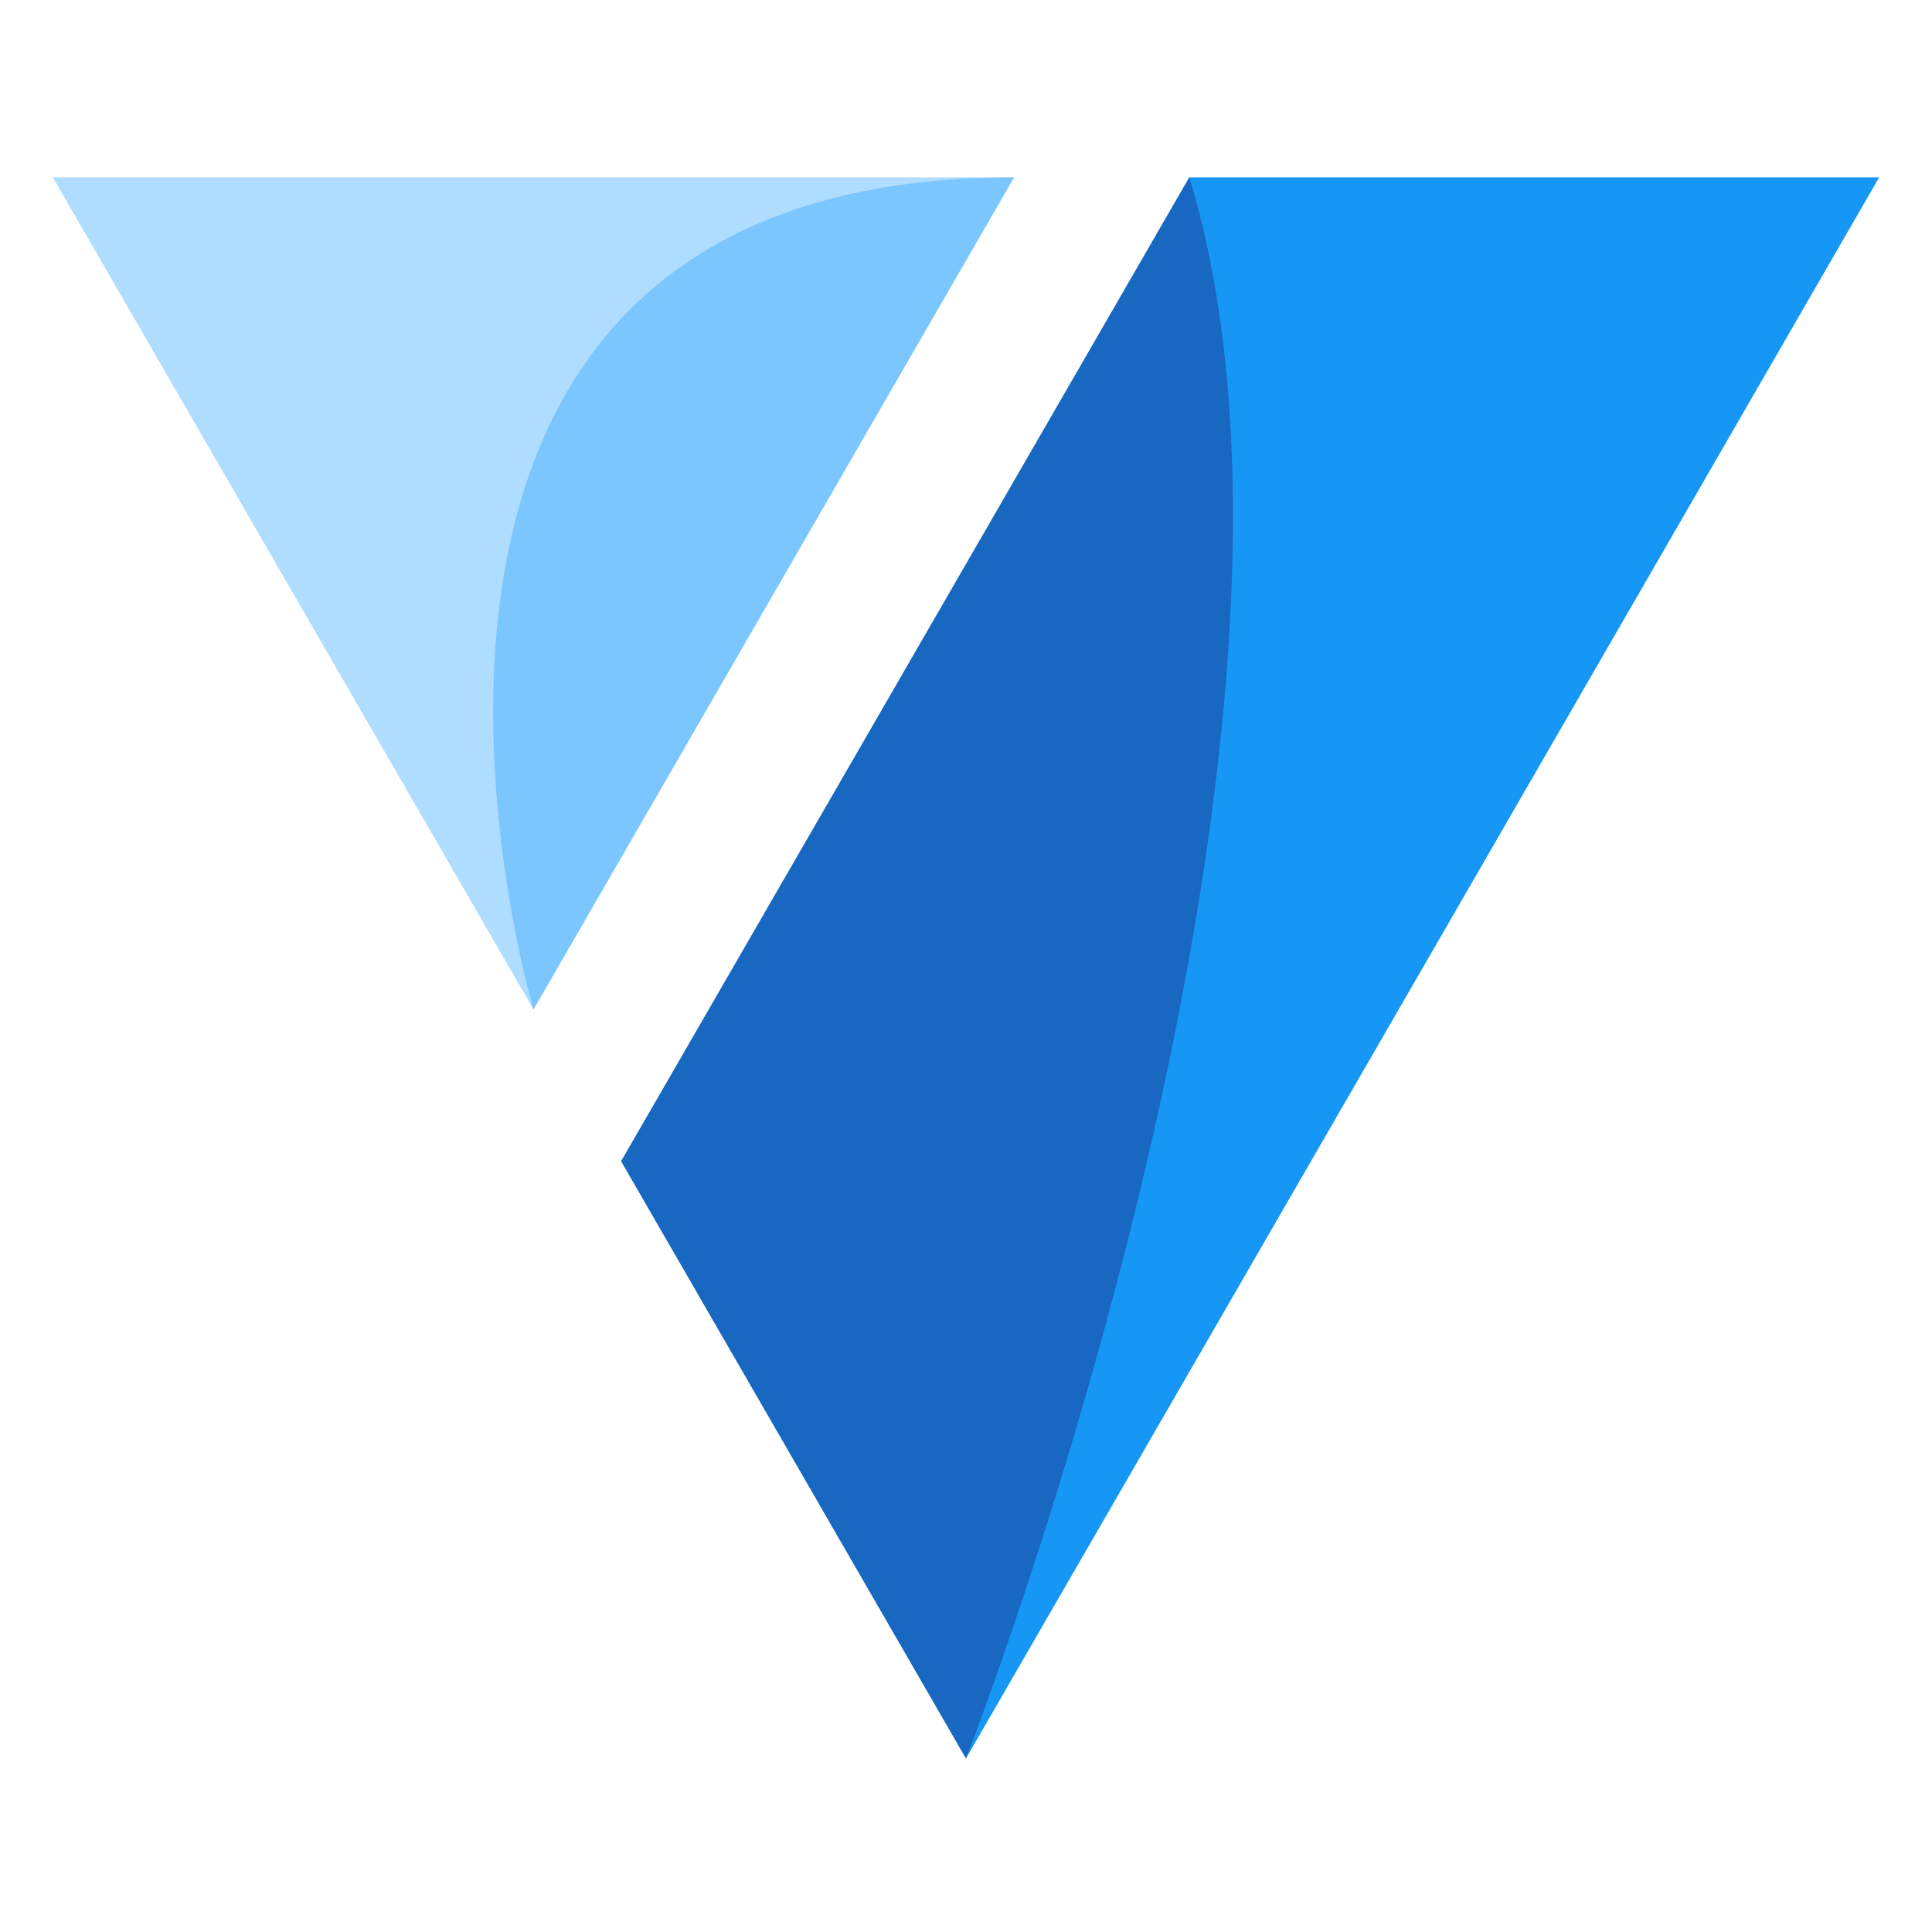
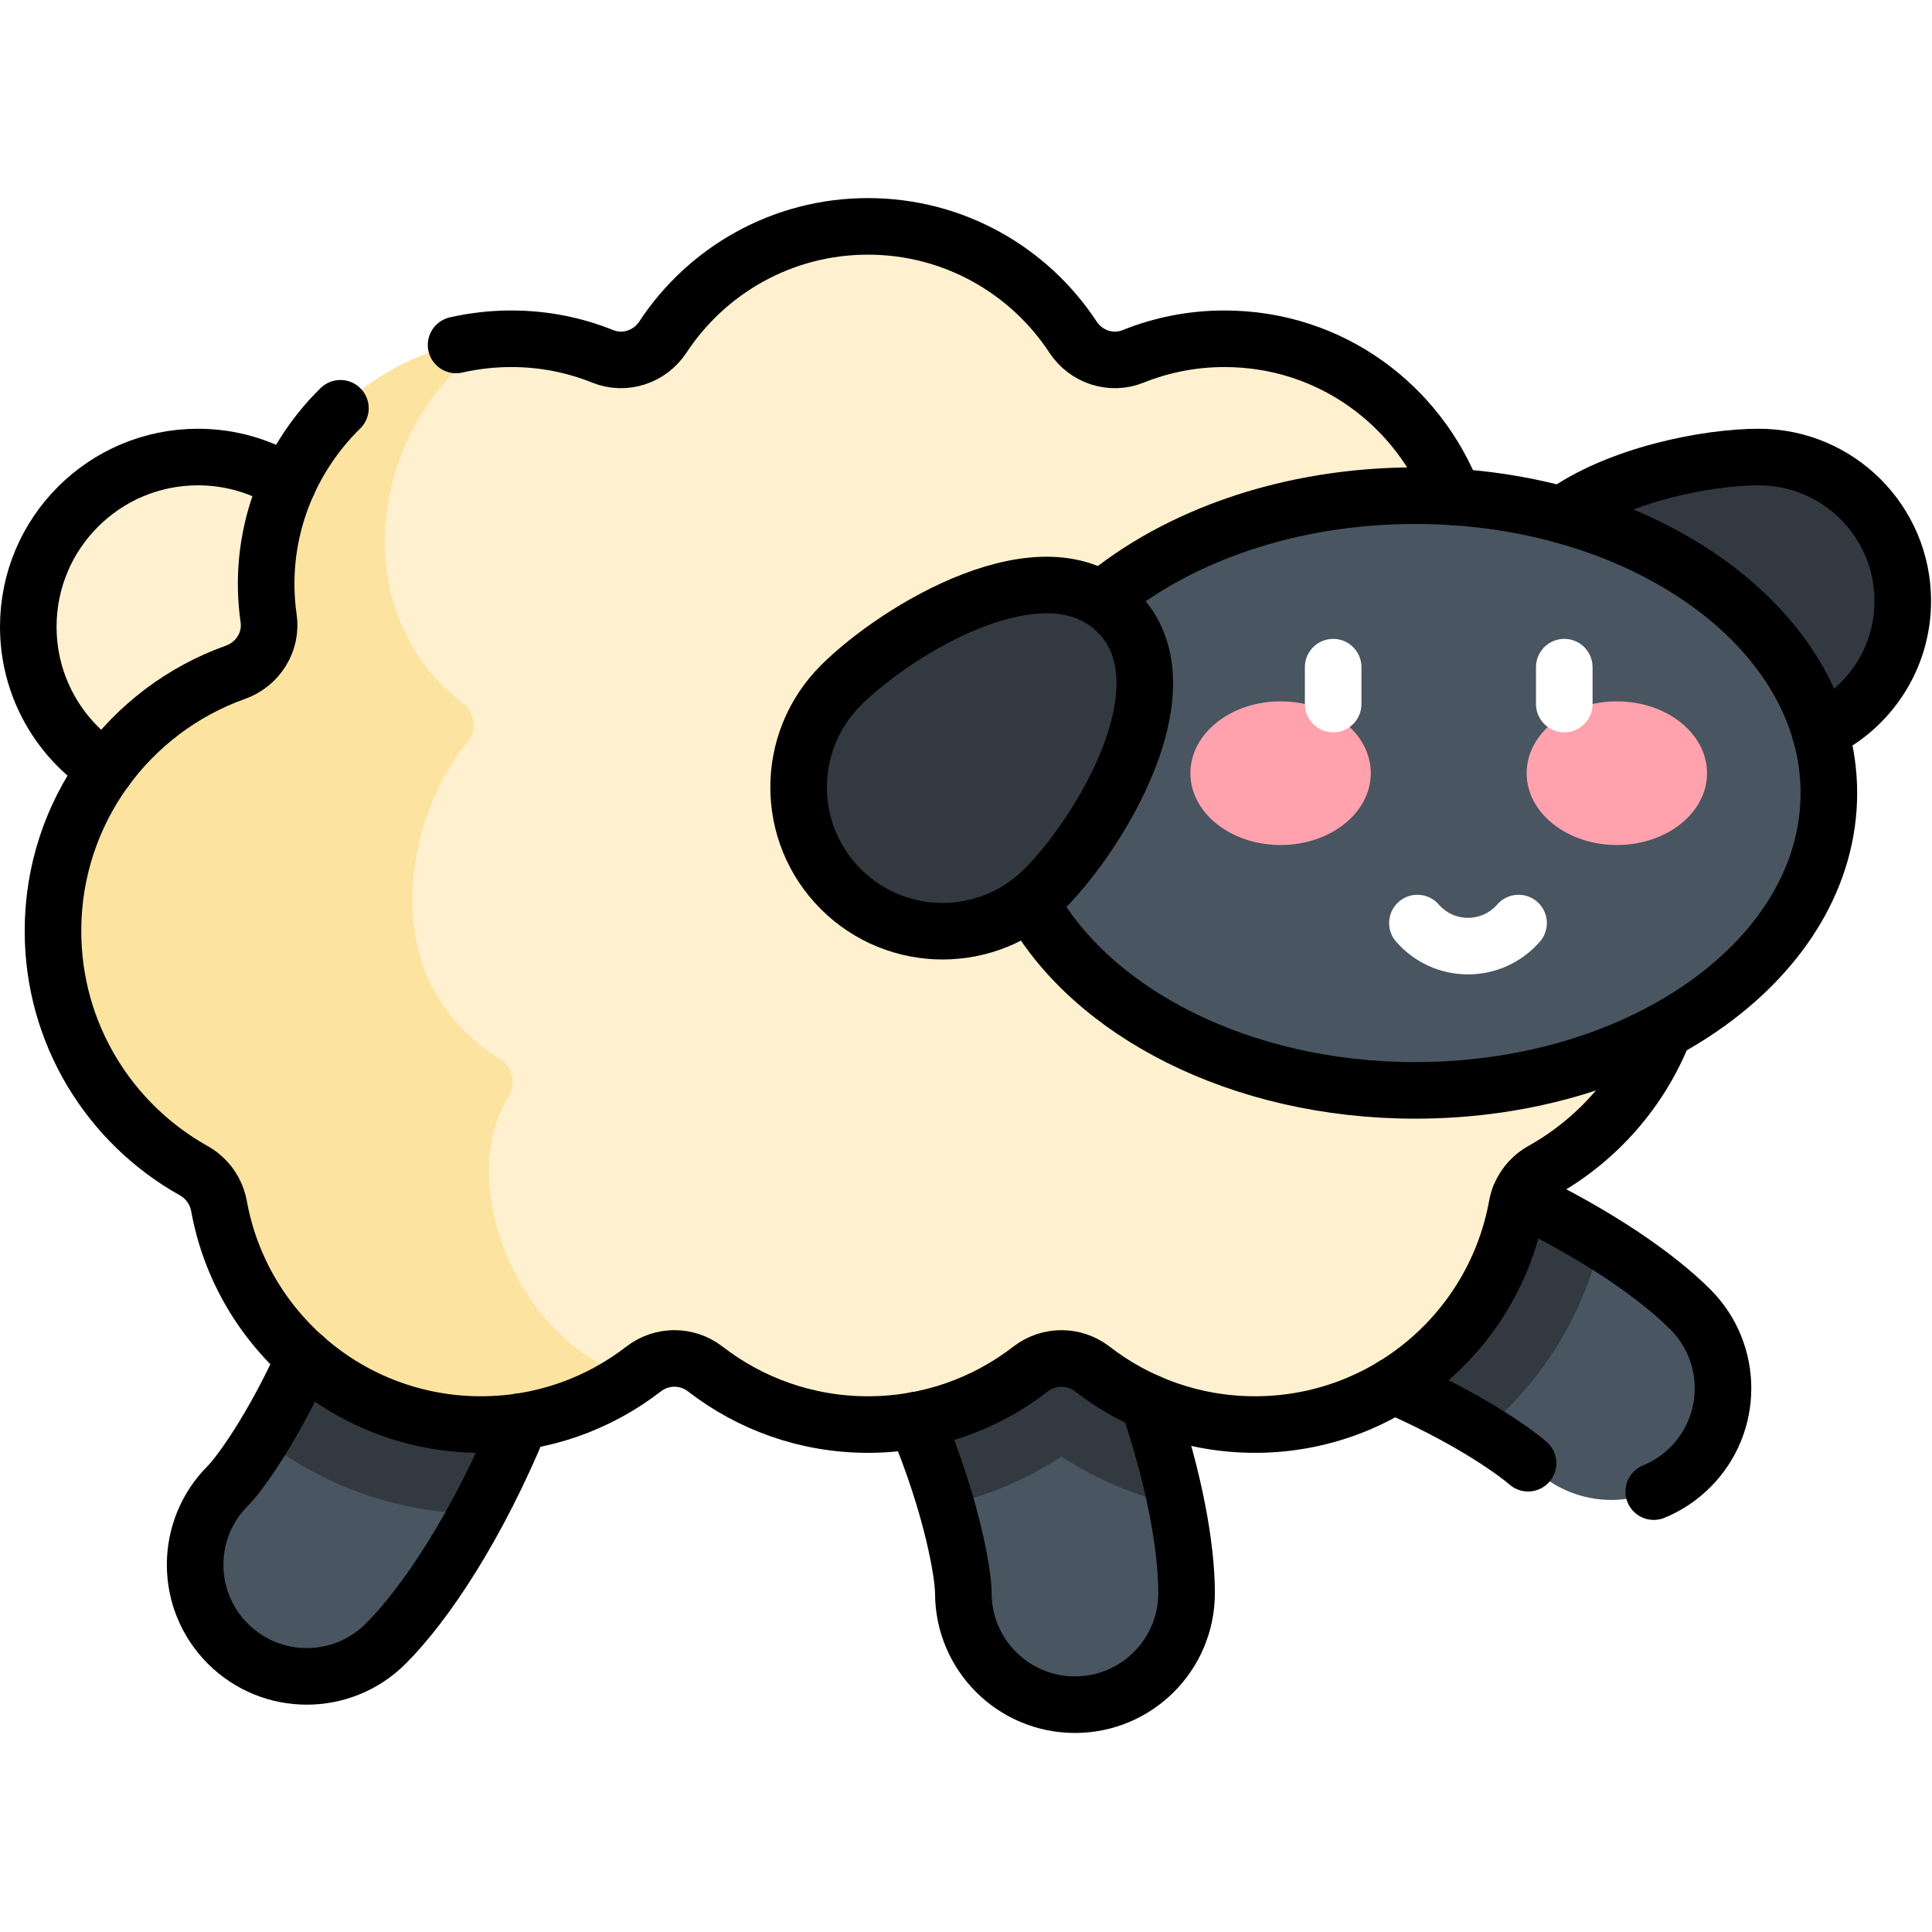
- <svg xmlns="http://www.w3.org/2000/svg" width="512" height="512" viewBox="0 0 512 512" fill="none">
-   <path d="M261.126 140.65L164.624 307.732L256.001 466L377.028 256.5L498.001 47H315.192L261.126 140.65Z" fill="#1697F6" />
-   <path d="M135.027 256.5L141.365 267.518L231.64 111.178L268.731 47H256H14L135.027 256.5Z" fill="#AEDDFF" />
-   <path d="M315.191 47C360.935 197.446 256 466 256 466L164.624 307.732L315.191 47Z" fill="#1867C0" />
-   <path d="M268.731 47C76.003 47 141.366 267.518 141.366 267.518L268.731 47Z" fill="#7BC6FF" />
+ <svg xmlns="http://www.w3.org/2000/svg" width="512px" height="512px" viewBox="0 0 512 512" version="1.1">
+   <defs>
+     <clipPath id="clip1">
+       <path d="M 406 113 L 511.75 113 L 511.75 202 L 406 202 Z M 406 113 " />
+     </clipPath>
+   </defs>
+   <g id="surface1">
+     <path style=" stroke:none;fill-rule:nonzero;fill:rgb(20%,22.353%,25.49%);fill-opacity:1;" d="M 466.109 197.414 C 487.176 197.414 504.254 180.336 504.254 159.27 C 504.254 138.203 487.176 121.121 466.109 121.121 C 445.043 121.121 400.516 132.02 400.516 159.27 C 400.516 186.516 445.043 197.414 466.109 197.414 " />
+     <path style=" stroke:none;fill-rule:nonzero;fill:rgb(100%,94.51%,81.176%);fill-opacity:1;" d="M 97.441 166.094 C 97.441 190.934 77.305 211.066 52.469 211.066 C 27.629 211.066 7.496 190.934 7.496 166.094 C 7.496 141.258 27.629 121.121 52.469 121.121 C 77.305 121.121 97.441 141.258 97.441 166.094 " />
+     <path style=" stroke:none;fill-rule:nonzero;fill:rgb(28.627%,33.333%,37.647%);fill-opacity:1;" d="M 60.375 435.59 C 48.824 424.035 48.824 405.305 60.379 393.754 C 66.984 387.148 100.531 338.586 100.531 267.211 C 100.531 250.871 113.777 237.625 130.113 237.625 C 146.453 237.625 159.699 250.871 159.699 267.211 C 159.699 348.004 124.441 413.371 102.215 435.594 C 90.664 447.145 71.93 447.148 60.375 435.59 " />
+     <path style=" stroke:none;fill-rule:nonzero;fill:rgb(28.627%,33.333%,37.647%);fill-opacity:1;" d="M 284.875 451.758 C 268.535 451.758 255.293 438.512 255.293 422.172 C 255.293 412.832 244.672 354.77 194.203 304.301 C 182.652 292.746 182.652 274.016 194.203 262.461 C 205.758 250.91 224.488 250.91 236.043 262.461 C 293.168 319.59 314.461 390.742 314.461 422.172 C 314.461 438.512 301.215 451.758 284.875 451.758 " />
+     <path style=" stroke:none;fill-rule:nonzero;fill:rgb(28.627%,33.333%,37.647%);fill-opacity:1;" d="M 406.113 388.832 C 399.512 382.227 350.945 348.68 279.57 348.68 C 263.234 348.68 249.988 335.434 249.988 319.094 C 249.988 302.754 263.234 289.512 279.57 289.512 C 360.363 289.512 425.73 324.77 447.953 346.996 C 459.508 358.551 459.504 377.281 447.949 388.836 C 436.402 400.383 417.668 400.391 406.113 388.832 " />
+     <path style=" stroke:none;fill-rule:nonzero;fill:rgb(20%,22.353%,25.49%);fill-opacity:1;" d="M 279.57 289.512 C 263.234 289.512 249.988 302.754 249.988 319.094 C 249.988 335.434 263.234 348.68 279.57 348.68 C 332.508 348.68 372.879 367.129 392.906 379.355 C 408.125 366.68 419.352 349.234 424.188 328.988 C 392.703 309.586 340.535 289.512 279.57 289.512 " />
+     <path style=" stroke:none;fill-rule:nonzero;fill:rgb(20%,22.353%,25.49%);fill-opacity:1;" d="M 281.301 386.008 C 290.688 392.129 300.953 396.457 311.754 398.883 C 304.461 362.75 281.715 308.133 236.043 262.461 C 224.488 250.91 205.758 250.91 194.203 262.461 C 182.652 274.016 182.652 292.746 194.203 304.301 C 227.965 338.059 243.887 375.211 250.734 398.91 C 261.582 396.488 271.883 392.152 281.301 386.008 " />
+     <path style=" stroke:none;fill-rule:nonzero;fill:rgb(20%,22.353%,25.49%);fill-opacity:1;" d="M 126.363 401.164 C 143.637 369.211 159.699 321.734 159.699 267.207 C 159.699 250.871 146.457 237.625 130.117 237.625 C 113.777 237.625 100.531 250.871 100.531 267.207 C 100.531 320.738 81.66 361.438 69.441 381.23 C 85.266 393.59 105.07 400.922 126.363 401.164 " />
+     <path style=" stroke:none;fill-rule:nonzero;fill:rgb(100%,94.51%,81.176%);fill-opacity:1;" d="M 397.664 178.172 C 391.73 176.059 387.945 170.109 388.848 163.875 C 394.344 125.754 364.809 89.777 324.484 89.777 C 315.93 89.777 307.766 91.438 300.285 94.445 C 294.457 96.789 287.812 94.586 284.363 89.336 C 272.75 71.664 252.746 59.992 230.016 59.992 C 207.289 59.992 187.285 71.664 175.668 89.336 C 172.219 94.586 165.574 96.789 159.746 94.445 C 152.27 91.438 144.105 89.777 135.551 89.777 C 95.125 89.777 65.691 125.82 71.191 163.895 C 72.09 170.113 68.312 176.055 62.391 178.164 C 34.215 188.195 14.039 215.09 14.039 246.711 C 14.039 274.016 29.082 297.789 51.328 310.234 C 54.875 312.219 57.32 315.668 58.047 319.668 C 64.031 352.57 92.816 377.52 127.445 377.52 C 143.684 377.52 158.633 372.027 170.555 362.805 C 175.383 359.066 182.078 359.066 186.91 362.805 C 198.832 372.027 213.777 377.52 230.016 377.52 C 246.254 377.52 261.203 372.027 273.121 362.805 C 277.953 359.066 284.648 359.066 289.48 362.805 C 301.398 372.027 316.348 377.52 332.586 377.52 C 367.215 377.52 396 352.57 401.984 319.668 C 402.711 315.668 405.156 312.219 408.703 310.234 C 430.949 297.789 445.992 274.016 445.992 246.711 C 445.992 215.098 425.828 188.211 397.664 178.172 " />
+     <path style=" stroke:none;fill-rule:nonzero;fill:rgb(28.627%,33.333%,37.647%);fill-opacity:1;" d="M 484.668 210.16 C 484.668 253.684 435.594 288.965 375.059 288.965 C 314.523 288.965 265.453 253.684 265.453 210.16 C 265.453 166.637 314.523 131.355 375.059 131.355 C 435.594 131.355 484.668 166.637 484.668 210.16 " />
+     <path style=" stroke:none;fill-rule:nonzero;fill:rgb(20%,22.353%,25.49%);fill-opacity:1;" d="M 276.758 235.602 C 261.863 250.5 237.711 250.5 222.812 235.602 C 207.918 220.707 207.918 196.555 222.812 181.656 C 237.711 166.762 276.902 142.984 296.168 162.25 C 315.434 181.516 291.652 220.707 276.758 235.602 " />
+     <path style=" stroke:none;fill-rule:nonzero;fill:rgb(100%,63.529%,67.843%);fill-opacity:1;" d="M 363.273 204.902 C 363.273 215.414 352.574 223.938 339.371 223.938 C 326.168 223.938 315.469 215.414 315.469 204.902 C 315.469 194.387 326.168 185.867 339.371 185.867 C 352.574 185.867 363.273 194.387 363.273 204.902 " />
+     <path style=" stroke:none;fill-rule:nonzero;fill:rgb(100%,63.529%,67.843%);fill-opacity:1;" d="M 404.578 204.902 C 404.578 215.414 415.281 223.938 428.48 223.938 C 441.684 223.938 452.383 215.414 452.383 204.902 C 452.383 194.387 441.684 185.867 428.48 185.867 C 415.281 185.867 404.578 194.387 404.578 204.902 " />
+     <path style="fill:none;stroke-width:15;stroke-linecap:round;stroke-linejoin:round;stroke:rgb(100%,100%,100%);stroke-opacity:1;stroke-miterlimit:10;" d="M -0.001 0.001 L -0.001 -9.778 " transform="matrix(0.999512,0,0,-0.999512,353.3021,176.8053)" />
+     <path style="fill:none;stroke-width:15;stroke-linecap:round;stroke-linejoin:round;stroke:rgb(100%,100%,100%);stroke-opacity:1;stroke-miterlimit:10;" d="M 0 0.001 L 0 -9.778 " transform="matrix(0.999512,0,0,-0.999512,414.5505,176.8053)" />
+     <path style="fill:none;stroke-width:15;stroke-linecap:round;stroke-linejoin:round;stroke:rgb(100%,100%,100%);stroke-opacity:1;stroke-miterlimit:10;" d="M 0.001 -0 C 3.26 -3.74 8.059 -6.109 13.414 -6.109 C 18.768 -6.109 23.563 -3.74 26.826 -0 " transform="matrix(0.999512,0,0,-0.999512,375.6242,244.6208)" />
+     <path style=" stroke:none;fill-rule:nonzero;fill:rgb(98.824%,89.02%,62.745%);fill-opacity:1;" d="M 167.531 365.004 C 136.715 355.621 120.668 313.031 134.754 290.727 C 136.891 287.344 136.039 282.832 132.637 280.73 C 98.168 259.445 107.785 216.016 123.953 196.559 C 126.555 193.426 125.938 188.805 122.699 186.34 C 89.441 161.031 99.164 108.871 131.762 89.883 C 93.305 92.051 65.867 127.02 71.191 163.895 C 72.086 170.098 68.375 176.039 62.465 178.137 C 34.25 188.148 14.039 215.062 14.039 246.711 C 14.039 274.016 29.082 297.789 51.328 310.234 C 54.875 312.219 57.32 315.668 58.047 319.668 C 64.031 352.57 92.816 377.52 127.445 377.52 C 142.344 377.52 156.145 372.887 167.531 365.004 " />
+     <path style="fill:none;stroke-width:15;stroke-linecap:round;stroke-linejoin:round;stroke:rgb(0%,0%,0%);stroke-opacity:1;stroke-miterlimit:10;" d="M -0.001 0.001 C -14.902 -14.904 -39.067 -14.904 -53.972 0.001 C -68.874 14.903 -68.874 39.067 -53.972 53.973 C -39.067 68.875 0.144 92.664 19.419 73.389 C 38.694 54.114 14.901 14.903 -0.001 0.001 Z M -0.001 0.001 " transform="matrix(0.999512,0,0,-0.999512,276.7584,235.6028)" />
+     <path style="fill:none;stroke-width:15;stroke-linecap:round;stroke-linejoin:round;stroke:rgb(0%,0%,0%);stroke-opacity:1;stroke-miterlimit:10;" d="M 0 0.002 C 15.985 -29.321 55.688 -50.081 102.132 -50.081 C 162.697 -50.081 211.795 -14.783 211.795 28.762 C 211.795 72.306 162.697 107.605 102.132 107.605 C 68.843 107.605 39.02 96.939 18.908 80.099 " transform="matrix(0.999512,0,0,-0.999512,272.9761,238.9078)" />
+     <g clip-path="url(#clip1)" clip-rule="nonzero">
+       <path style="fill:none;stroke-width:15;stroke-linecap:round;stroke-linejoin:round;stroke:rgb(0%,0%,0%);stroke-opacity:1;stroke-miterlimit:10;" d="M -0.002 -0.001 C 12.977 6.092 21.966 19.27 21.966 34.555 C 21.966 55.636 4.879 72.722 -16.197 72.722 C -29.907 72.722 -53.547 68.103 -68.398 57.375 " transform="matrix(0.999512,0,0,-0.999512,482.2987,193.8077)" />
+     </g>
+     <path style="fill:none;stroke-width:15;stroke-linecap:round;stroke-linejoin:round;stroke:rgb(0%,0%,0%);stroke-opacity:1;stroke-miterlimit:10;" d="M 0.001 0.001 C -14.377 -14.072 -22.084 -34.582 -19.032 -55.722 C -18.133 -61.943 -21.912 -67.888 -27.837 -69.998 C -56.026 -80.034 -76.212 -106.942 -76.212 -138.578 C -76.212 -165.896 -61.162 -189.682 -38.905 -202.133 C -35.352 -204.118 -32.909 -207.569 -32.183 -211.571 C -26.195 -244.49 2.604 -269.451 37.25 -269.451 C 53.496 -269.451 68.452 -263.956 80.38 -254.729 C 85.211 -250.989 91.909 -250.989 96.744 -254.729 C 108.671 -263.956 123.624 -269.451 139.87 -269.451 C 156.116 -269.451 171.073 -263.956 182.997 -254.729 C 187.831 -250.989 194.53 -250.989 199.364 -254.729 C 211.288 -263.956 226.244 -269.451 242.491 -269.451 C 277.136 -269.451 305.936 -244.49 311.923 -211.571 C 312.65 -207.569 315.096 -204.118 318.645 -202.133 C 333.32 -193.926 344.857 -180.787 351.02 -164.959 " transform="matrix(0.999512,0,0,-0.999512,90.21374,108.2001)" />
+     <path style="fill:none;stroke-width:15;stroke-linecap:round;stroke-linejoin:round;stroke:rgb(0%,0%,0%);stroke-opacity:1;stroke-miterlimit:10;" d="M 0.002 -0.002 C -9.183 23.979 -32.268 41.937 -60.759 41.937 C -69.317 41.937 -77.485 40.276 -84.97 37.266 C -90.801 34.922 -97.448 37.126 -100.899 42.378 C -112.518 60.059 -132.532 71.736 -155.273 71.736 C -178.011 71.736 -198.025 60.059 -209.648 42.378 C -213.099 37.126 -219.746 34.922 -225.577 37.266 C -233.058 40.276 -241.226 41.937 -249.784 41.937 C -254.873 41.937 -259.785 41.366 -264.475 40.295 " transform="matrix(0.999512,0,0,-0.999512,385.2133,131.6935)" />
+     <path style="fill:none;stroke-width:15;stroke-linecap:round;stroke-linejoin:round;stroke:rgb(0%,0%,0%);stroke-opacity:1;stroke-miterlimit:10;" d="M -0.002 0.001 C -6.927 4.355 -15.118 6.883 -23.904 6.883 C -48.752 6.883 -68.899 -13.263 -68.899 -38.111 C -68.899 -53.943 -60.719 -67.852 -48.357 -75.872 " transform="matrix(0.999512,0,0,-0.999512,76.36111,128.001)" />
+     <path style="fill:none;stroke-width:15;stroke-linecap:round;stroke-linejoin:round;stroke:rgb(0%,0%,0%);stroke-opacity:1;stroke-miterlimit:10;" d="M -0.001 -0.002 C -8.563 -18.972 -17.322 -30.915 -20.362 -33.96 C -31.922 -45.516 -31.922 -64.26 -20.366 -75.816 C -8.806 -87.38 9.938 -87.377 21.494 -75.82 C 32.179 -65.135 45.877 -44.477 57.227 -16.928 " transform="matrix(0.999512,0,0,-0.999512,80.73108,359.8106)" />
+     <path style="fill:none;stroke-width:15;stroke-linecap:round;stroke-linejoin:round;stroke:rgb(0%,0%,0%);stroke-opacity:1;stroke-miterlimit:10;" d="M 0 0.002 C 9.732 -23.119 12.577 -40.999 12.577 -45.829 C 12.577 -62.177 25.825 -75.43 42.173 -75.43 C 58.521 -75.43 71.77 -62.177 71.77 -45.829 C 71.77 -33.784 68.643 -15.908 61.573 4.774 " transform="matrix(0.999512,0,0,-0.999512,242.7223,376.365)" />
+     <path style="fill:none;stroke-width:15;stroke-linecap:round;stroke-linejoin:round;stroke:rgb(0%,0%,0%);stroke-opacity:1;stroke-miterlimit:10;" d="M -0.002 0 C 3.527 1.442 6.834 3.6 9.694 6.461 C 21.255 18.021 21.259 36.76 9.698 48.321 C 0.85 57.173 -14.845 68.084 -35.625 78.023 " transform="matrix(0.999512,0,0,-0.999512,438.2596,395.2933)" />
+     <path style="fill:none;stroke-width:15;stroke-linecap:round;stroke-linejoin:round;stroke:rgb(0%,0%,0%);stroke-opacity:1;stroke-miterlimit:10;" d="M 0.002 -0.002 C 18.694 -8.111 31.122 -16.658 35.671 -20.57 " transform="matrix(0.999512,0,0,-0.999512,369.2991,367.2055)" />
+   </g>
</svg>
